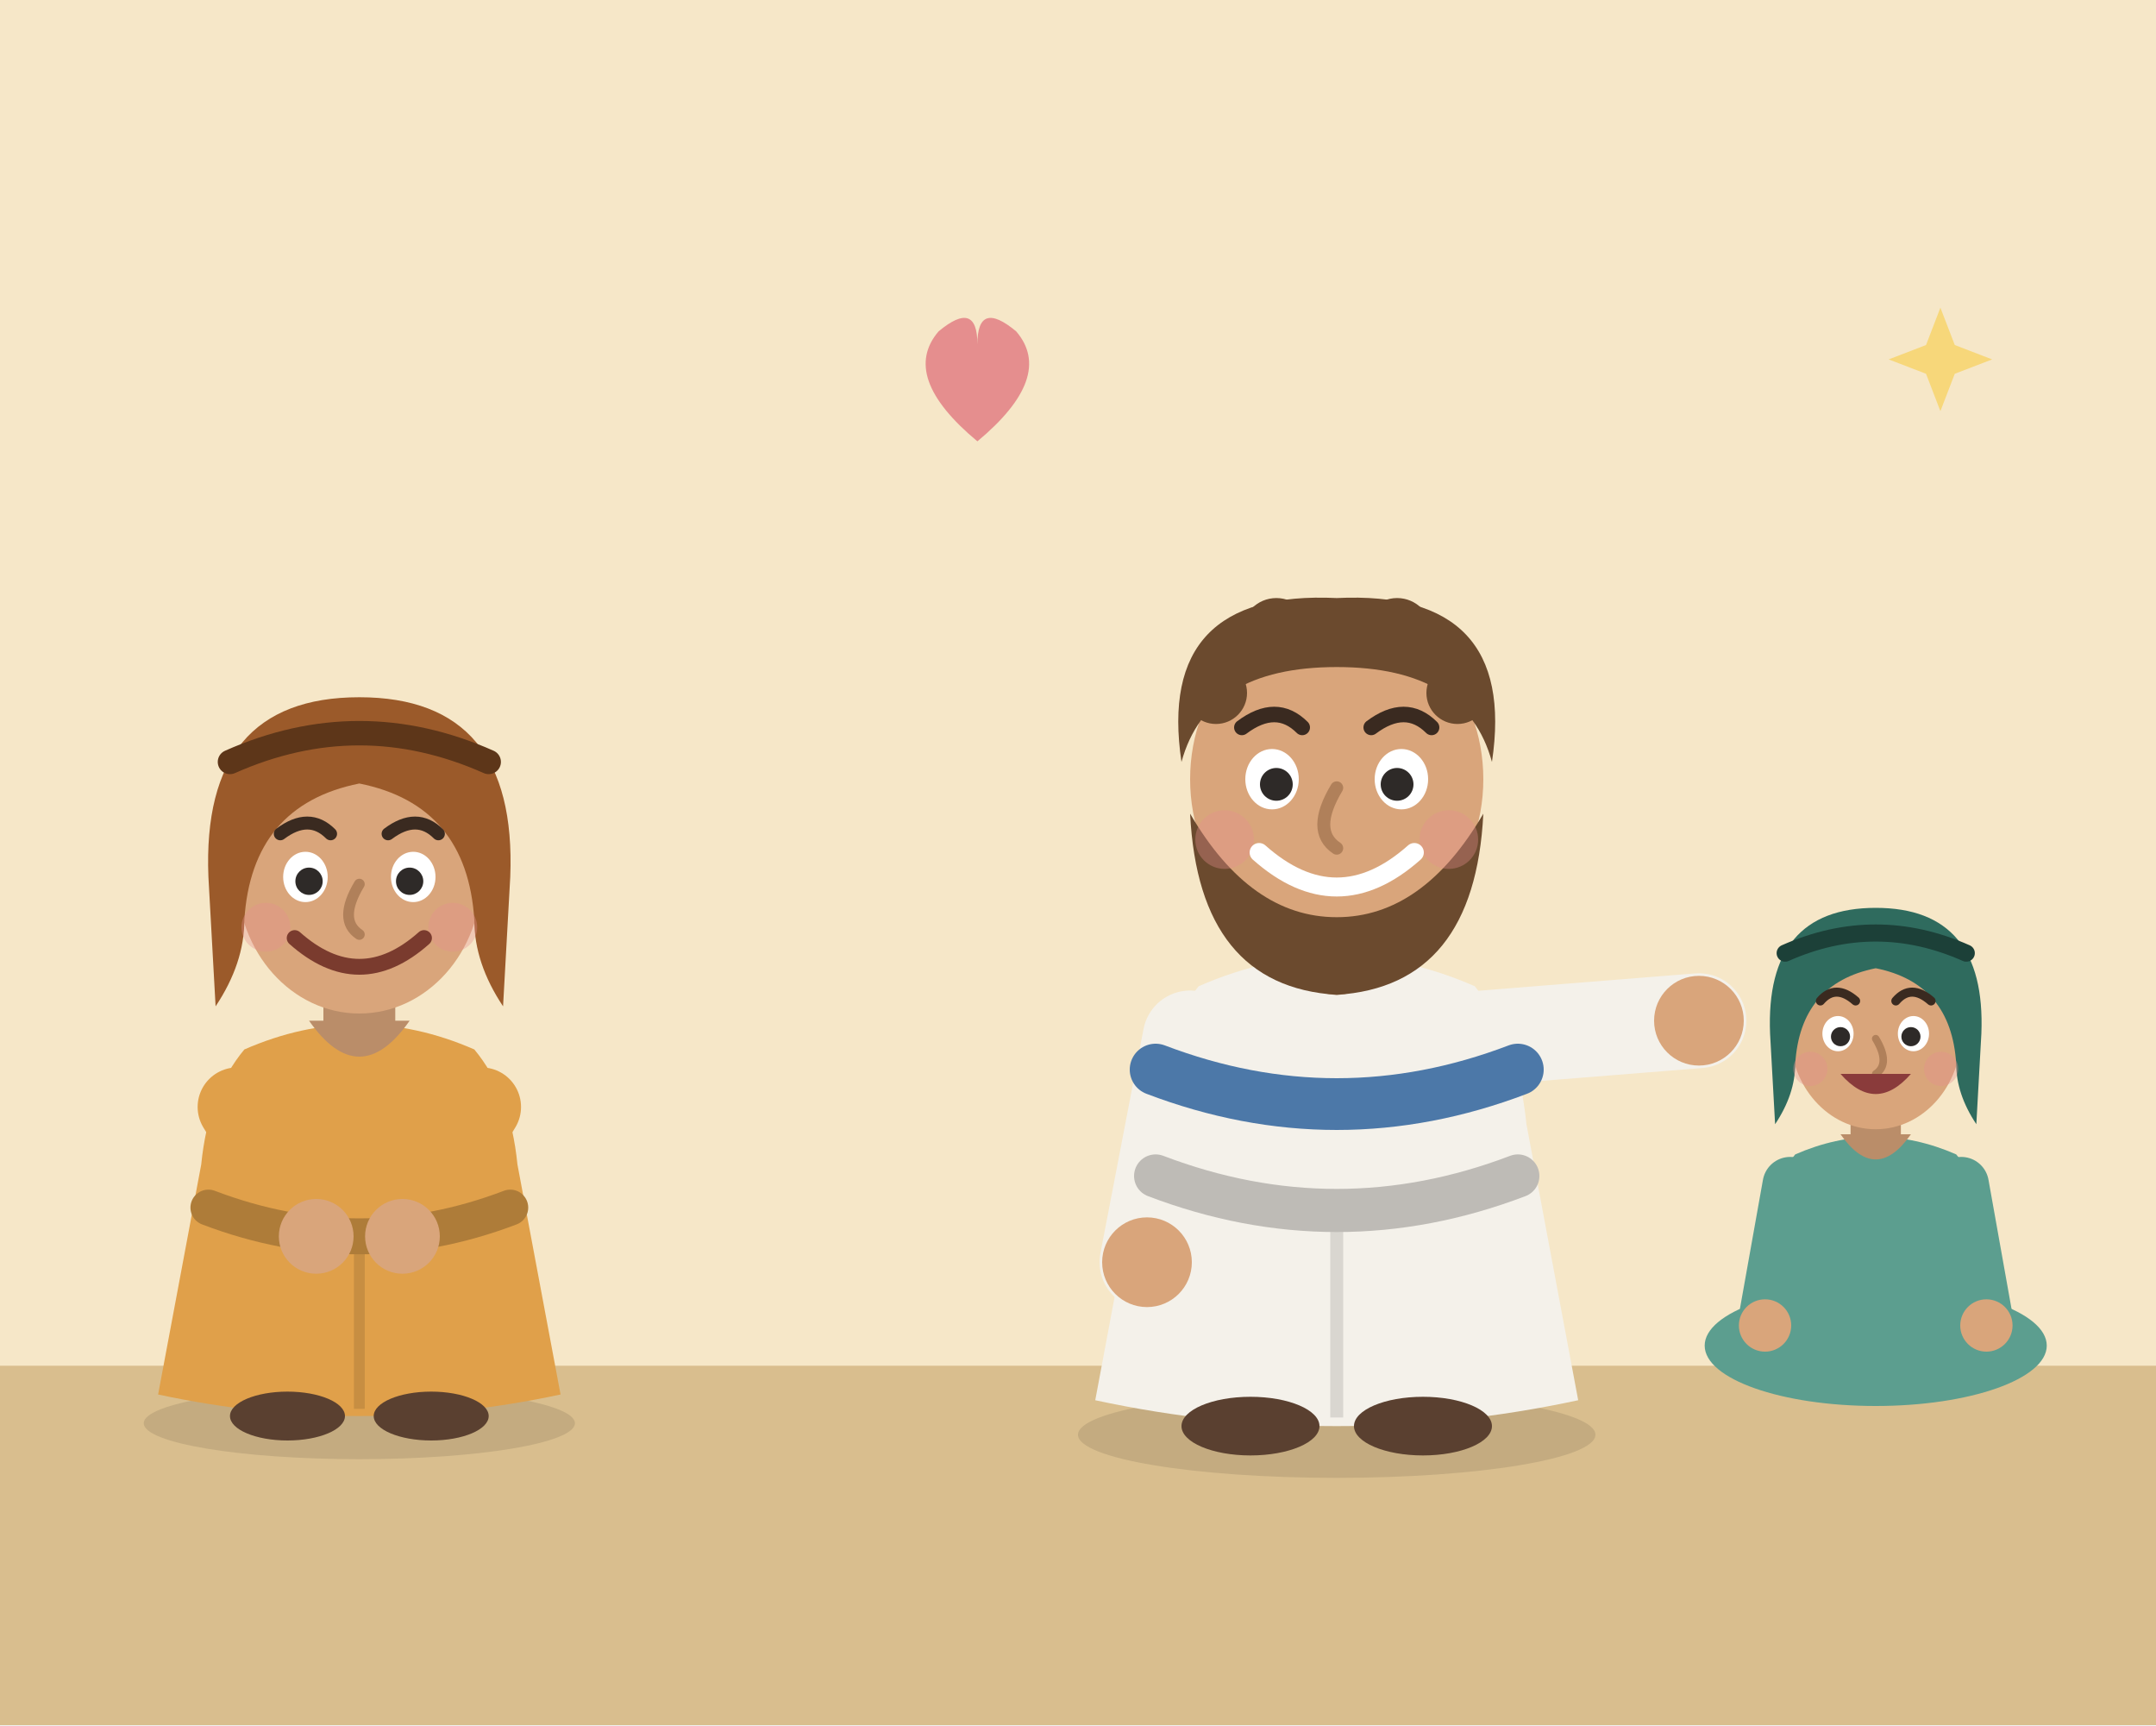
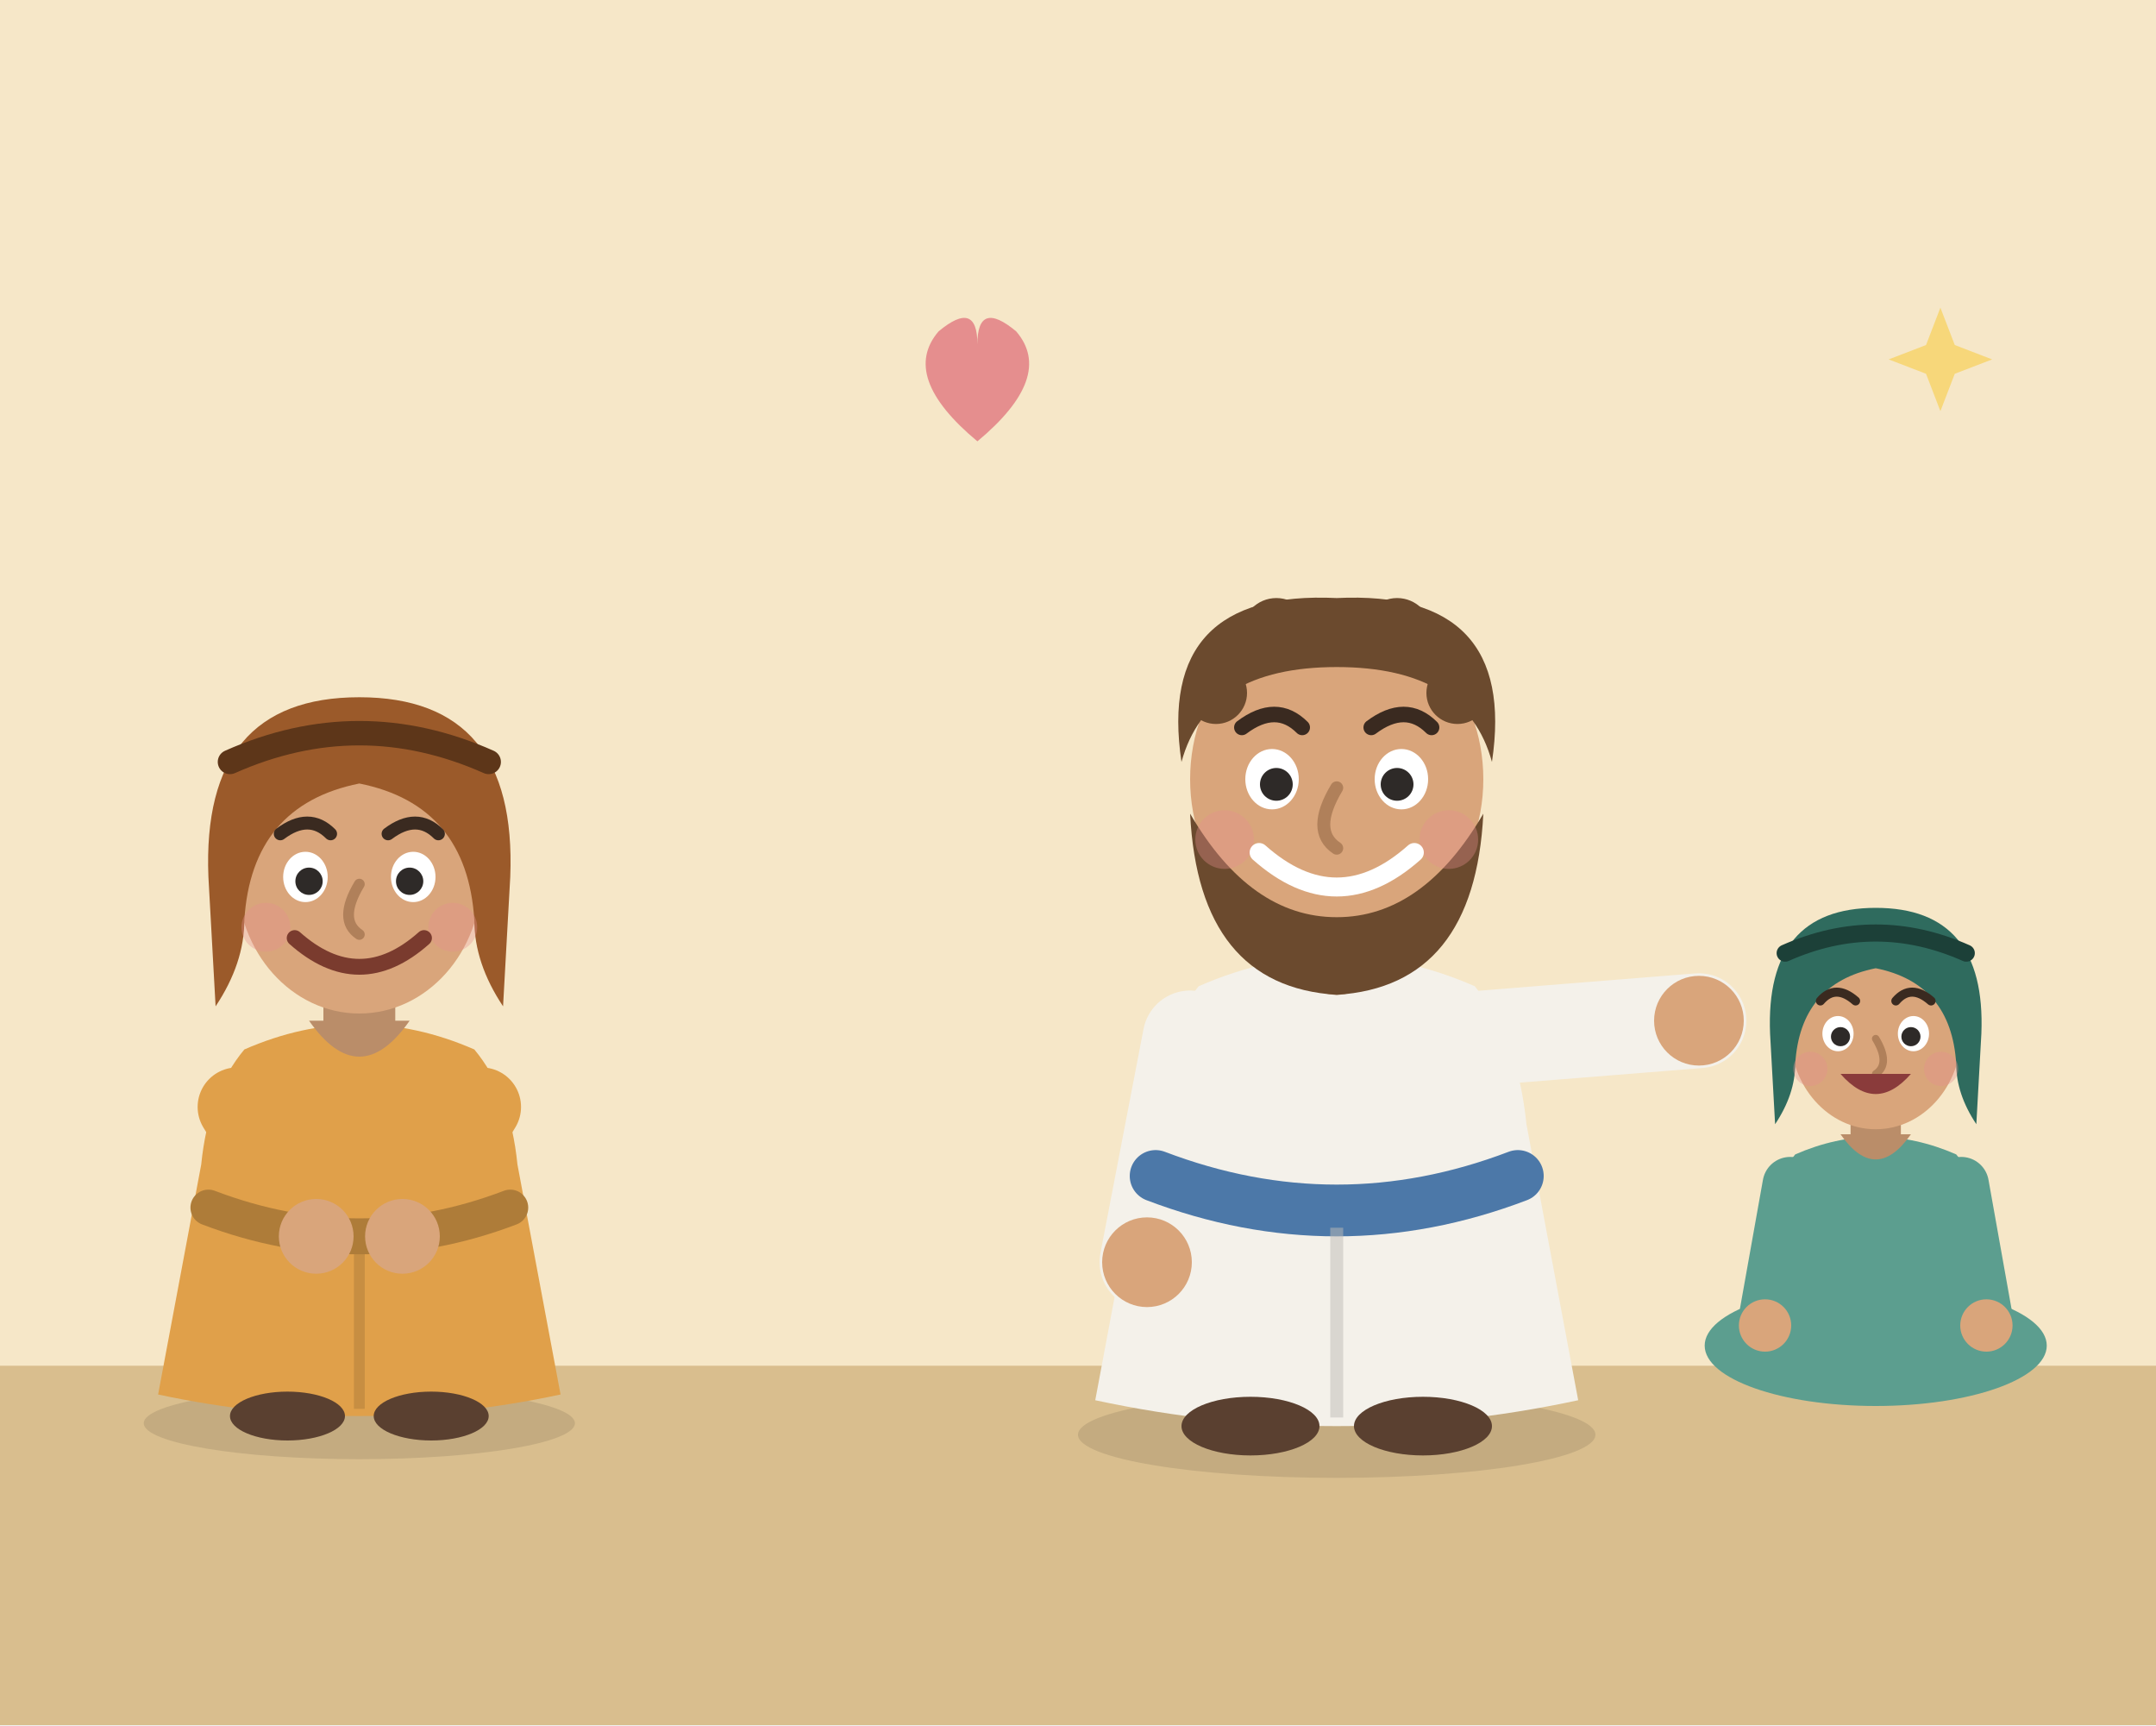
<svg xmlns="http://www.w3.org/2000/svg" viewBox="0 0 300 240">
  <rect width="300" height="240" fill="#F6E7C8" />
  <rect y="190" width="300" height="50" fill="#D9BE8E" />
  <g transform="translate(20,94.0) scale(1.0)">
    <ellipse cx="30" cy="104" rx="30" ry="5" fill="#000" opacity=".1" />
    <line x1="13" y1="60" x2="24" y2="78" stroke="#E0A04A" stroke-width="11" stroke-linecap="round" />
    <line x1="47" y1="60" x2="36" y2="78" stroke="#E0A04A" stroke-width="11" stroke-linecap="round" />
    <rect x="25" y="40" width="10" height="14" rx="4" fill="#BA8D69" />
    <path d="M14 52Q30 45 46 52Q51 58 52 68L58 100Q30 106 2 100L8 68Q9 58 14 52Z" fill="#E0A04A" />
    <path d="M9 74Q30 82 51 74" stroke="#AE7C39" stroke-width="5" fill="none" stroke-linecap="round" />
    <path d="M30 80V102" stroke="#AE7C39" stroke-width="1.5" opacity=".5" />
    <ellipse cx="20" cy="103" rx="8" ry="3.4" fill="#5A4030" />
    <ellipse cx="40" cy="103" rx="8" ry="3.4" fill="#5A4030" />
    <path d="M23 48Q30 58 37 48Z" fill="#BA8D69" />
    <circle cx="24" cy="78" r="5.2" fill="#D9A57B" />
    <circle cx="36" cy="78" r="5.2" fill="#D9A57B" />
    <ellipse cx="30" cy="28" rx="17" ry="19" fill="#D9A57B" />
    <path d="M30 3Q8 3 9 28L10 46Q14 40 14 34Q15 18 30 15Q45 18 46 34Q46 40 50 46L51 28Q52 3 30 3Z" fill="#9B5A2A" />
    <path d="M12 12Q30 4 48 12" stroke="#5D3619" stroke-width="3.4" fill="none" stroke-linecap="round" />
    <ellipse cx="22.5" cy="28" rx="3.1" ry="3.5" fill="#fff" />
    <ellipse cx="37.5" cy="28" rx="3.1" ry="3.5" fill="#fff" />
    <circle cx="23" cy="28.6" r="1.9" fill="#2E2A28" />
    <circle cx="37" cy="28.6" r="1.9" fill="#2E2A28" />
    <circle cx="17" cy="35" r="3.4" fill="#E58E8E" opacity=".35" />
    <circle cx="43" cy="35" r="3.4" fill="#E58E8E" opacity=".35" />
    <path d="M30 29q-3 5 0 7" stroke="#B0805A" stroke-width="1.5" fill="none" stroke-linecap="round" />
    <path d="M21 36.5q9 8 18 0" stroke="#7A3B2E" stroke-width="2.2" fill="none" stroke-linecap="round" />
    <path d="M19 22q4-3 7 0M34 22q4-3 7 0" stroke="#3A2A20" stroke-width="1.8" fill="none" stroke-linecap="round" />
  </g>
  <g transform="translate(150,74.8) scale(1.2)">
    <ellipse cx="30" cy="104" rx="30" ry="5" fill="#000" opacity=".1" />
    <line x1="13" y1="58" x2="8" y2="84" stroke="#F4F1EA" stroke-width="11" stroke-linecap="round" />
    <line x1="47" y1="58" x2="72" y2="56" stroke="#F4F1EA" stroke-width="11" stroke-linecap="round" />
    <rect x="25" y="40" width="10" height="14" rx="4" fill="#BA8D69" />
    <path d="M14 52Q30 45 46 52Q51 58 52 68L58 100Q30 106 2 100L8 68Q9 58 14 52Z" fill="#F4F1EA" />
-     <path d="M9 74Q30 82 51 74" stroke="#BEBBB6" stroke-width="5" fill="none" stroke-linecap="round" />
+     <path d="M9 74Q30 82 51 74" stroke="#4C78A8" stroke-width="6" fill="none" stroke-linecap="round" />
    <path d="M30 80V102" stroke="#BEBBB6" stroke-width="1.5" opacity=".5" />
    <ellipse cx="20" cy="103" rx="8" ry="3.4" fill="#5A4030" />
    <ellipse cx="40" cy="103" rx="8" ry="3.4" fill="#5A4030" />
    <path d="M23 48Q30 58 37 48Z" fill="#BA8D69" />
    <circle cx="8" cy="84" r="5.2" fill="#D9A57B" />
    <circle cx="72" cy="56" r="5.2" fill="#D9A57B" />
    <ellipse cx="30" cy="28" rx="17" ry="19" fill="#D9A57B" />
    <path d="M12 26Q9 6 30 7Q51 6 48 26Q45 15 30 15Q15 15 12 26Z" fill="#6B4A2E" />
    <circle cx="16" cy="18" r="3.6" fill="#6B4A2E" />
    <circle cx="44" cy="18" r="3.6" fill="#6B4A2E" />
    <circle cx="23" cy="11" r="4" fill="#6B4A2E" />
    <circle cx="37" cy="11" r="4" fill="#6B4A2E" />
    <path d="M13 32Q14 52 30 53Q46 52 47 32Q40 44 30 44Q20 44 13 32Z" fill="#6B4A2E" />
    <ellipse cx="22.5" cy="28" rx="3.1" ry="3.5" fill="#fff" />
    <ellipse cx="37.5" cy="28" rx="3.1" ry="3.5" fill="#fff" />
    <circle cx="23" cy="28.6" r="1.9" fill="#2E2A28" />
    <circle cx="37" cy="28.6" r="1.9" fill="#2E2A28" />
    <circle cx="17" cy="35" r="3.4" fill="#E58E8E" opacity=".35" />
    <circle cx="43" cy="35" r="3.4" fill="#E58E8E" opacity=".35" />
    <path d="M30 29q-3 5 0 7" stroke="#B0805A" stroke-width="1.5" fill="none" stroke-linecap="round" />
    <path d="M21 36.5q9 8 18 0" stroke="#FFFFFF" stroke-width="2.2" fill="none" stroke-linecap="round" />
    <path d="M19 22q4-3 7 0M34 22q4-3 7 0" stroke="#3A2A20" stroke-width="1.8" fill="none" stroke-linecap="round" />
-   </g>
-   <g transform="translate(150,60) scale(1.2)">
-     <path d="M9 74Q30 82 51 74" stroke="#4C78A8" stroke-width="6" fill="none" stroke-linecap="round" />
  </g>
  <g transform="translate(282.0,124.2) scale(-0.7,0.7)">
    <line x1="13" y1="58" x2="8" y2="86" stroke="#5C9E8F" stroke-width="11" stroke-linecap="round" />
    <line x1="47" y1="58" x2="52" y2="86" stroke="#5C9E8F" stroke-width="11" stroke-linecap="round" />
    <rect x="25" y="40" width="10" height="14" rx="4" fill="#BA8D69" />
    <path d="M14 52Q30 45 46 52Q51 58 51 66L53 86H7L9 66Q9 58 14 52Z" fill="#5C9E8F" />
    <ellipse cx="30" cy="90" rx="34" ry="12" fill="#5C9E8F" />
    <path d="M23 48Q30 58 37 48Z" fill="#BA8D69" />
    <circle cx="8" cy="86" r="5.2" fill="#D9A57B" />
    <circle cx="52" cy="86" r="5.2" fill="#D9A57B" />
    <ellipse cx="30" cy="28" rx="17" ry="19" fill="#D9A57B" />
    <path d="M30 3Q8 3 9 28L10 46Q14 40 14 34Q15 18 30 15Q45 18 46 34Q46 40 50 46L51 28Q52 3 30 3Z" fill="#2F6B5E" />
    <path d="M12 12Q30 4 48 12" stroke="#1C4038" stroke-width="3.4" fill="none" stroke-linecap="round" />
    <ellipse cx="22.5" cy="28" rx="3.1" ry="3.5" fill="#fff" />
    <ellipse cx="37.5" cy="28" rx="3.1" ry="3.5" fill="#fff" />
    <circle cx="23" cy="28.6" r="1.9" fill="#2E2A28" />
    <circle cx="37" cy="28.6" r="1.9" fill="#2E2A28" />
    <circle cx="17" cy="35" r="3.4" fill="#E58E8E" opacity=".35" />
    <circle cx="43" cy="35" r="3.4" fill="#E58E8E" opacity=".35" />
    <path d="M30 29q-3 5 0 7" stroke="#B0805A" stroke-width="1.5" fill="none" stroke-linecap="round" />
    <path d="M23 36q7 8 14 0z" fill="#8A3B3B" />
    <path d="M19 21.5q4-3.5 7 0M34 21.5q4-3.5 7 0" stroke="#3A2A20" stroke-width="1.8" fill="none" stroke-linecap="round" />
  </g>
  <g transform="translate(136,56) scale(0.9)">
    <path d="M0 6q-12-10-6-17q6-5 6 2q0-7 6-2q6 7-6 17z" fill="#E58E8E" />
  </g>
  <g transform="translate(270,50) scale(0.8)">
    <path d="M0-9l2.5 6.5L9 0l-6.5 2.5L0 9l-2.5-6.5L-9 0l6.5-2.5z" fill="#F7D77A" />
  </g>
</svg>
